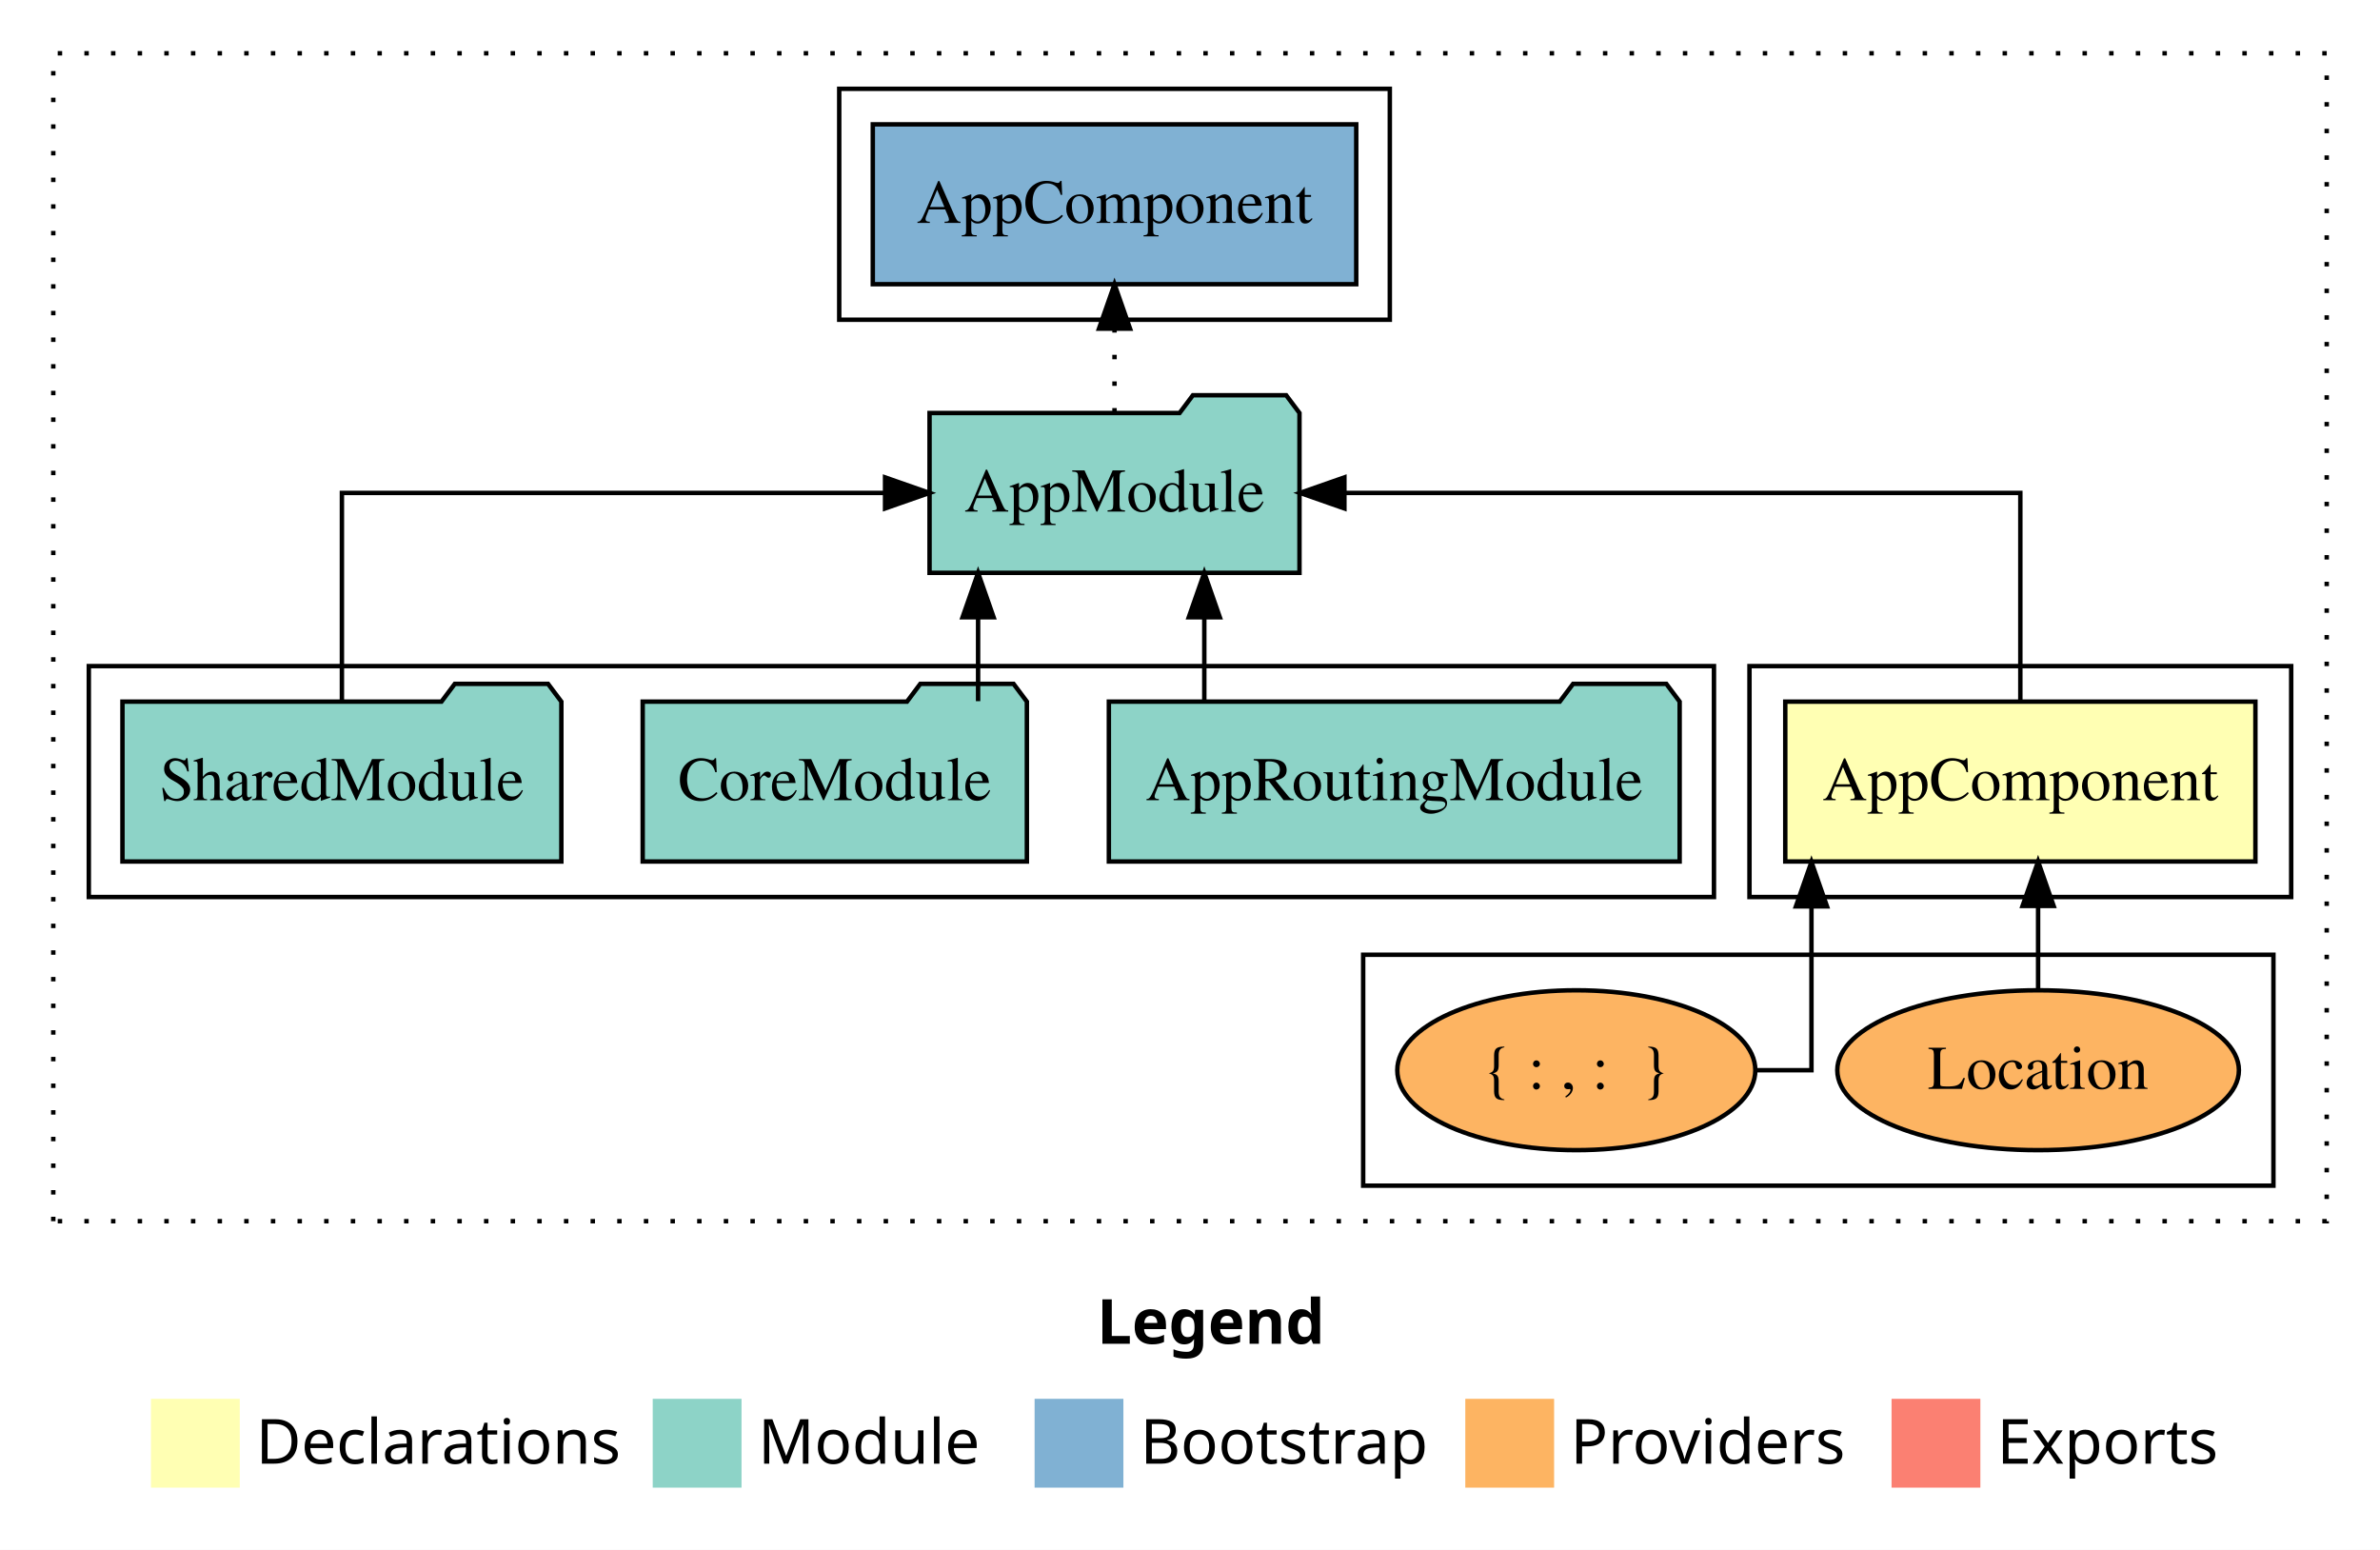
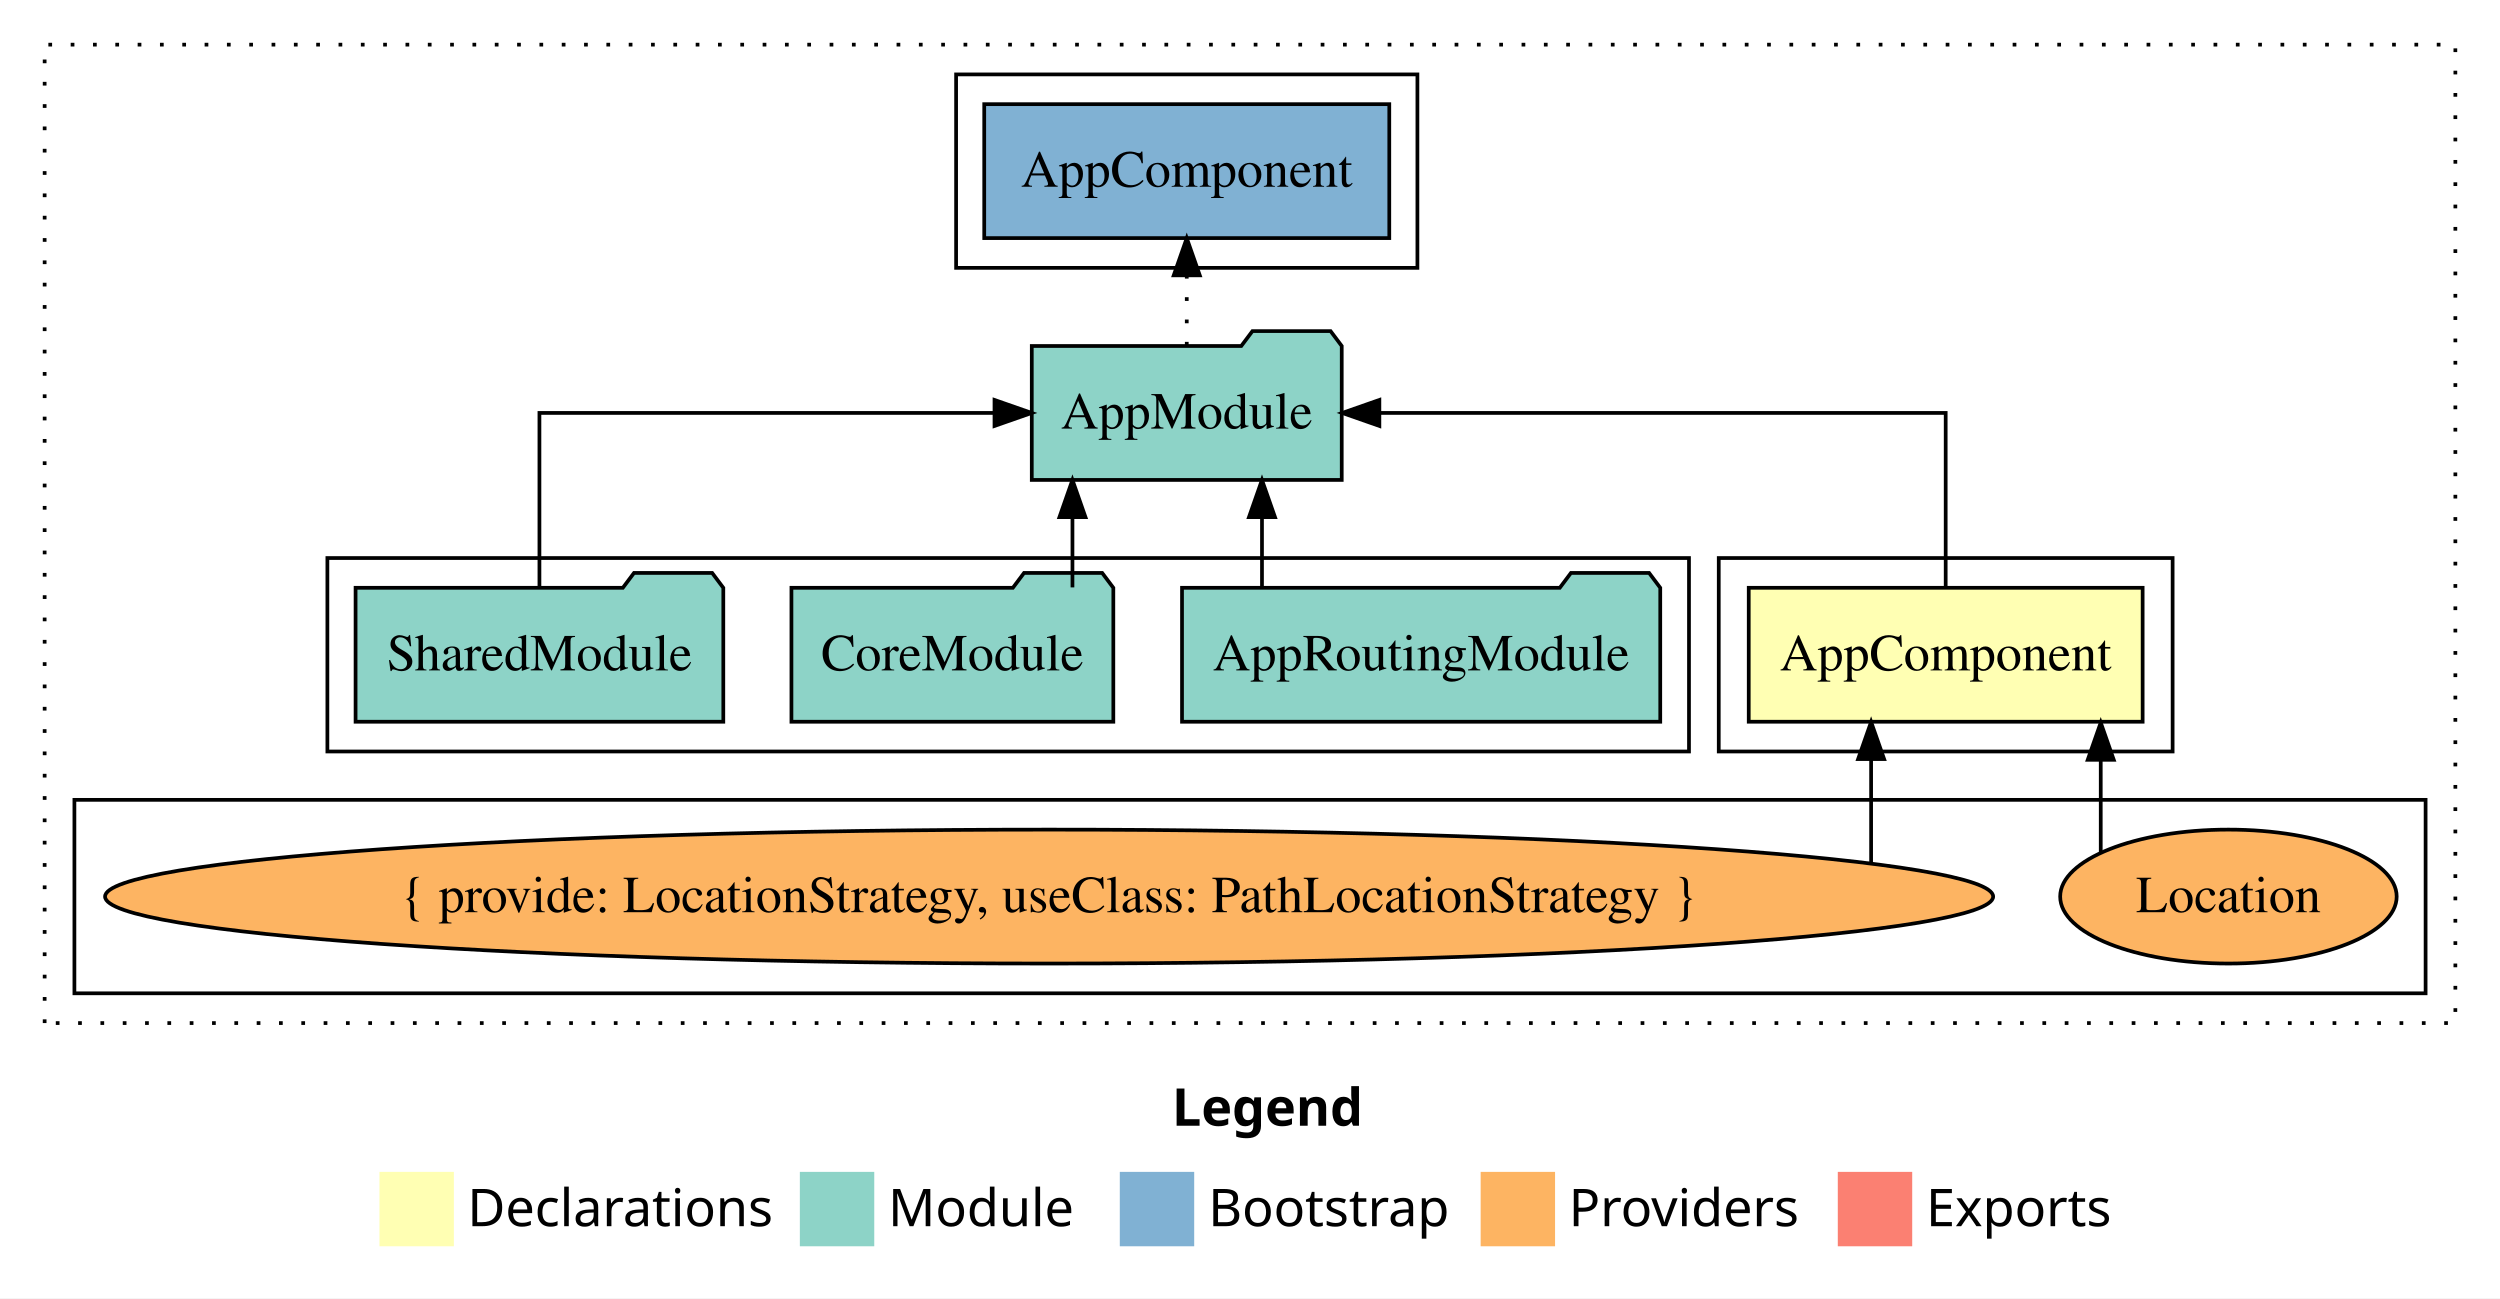
- <svg xmlns="http://www.w3.org/2000/svg" width="536pt" height="349pt" viewBox="0.00 0.00 536.00 349.00">
+ <svg xmlns="http://www.w3.org/2000/svg" width="672pt" height="349pt" viewBox="0.00 0.00 672.00 349.00">
  <g id="graph0" class="graph" transform="scale(1 1) rotate(0) translate(4 345)">
-     <polygon fill="#ffffff" stroke="transparent" points="-4,4 -4,-345 532,-345 532,4 -4,4" />
-     <text text-anchor="start" x="243.009" y="-42.4" font-family="sans-serif" font-weight="bold" font-size="14.00" fill="#000000">Legend</text>
-     <polygon fill="#ffffb3" stroke="transparent" points="30,-10 30,-30 50,-30 50,-10 30,-10" />
-     <text text-anchor="start" x="53.629" y="-15.4" font-family="sans-serif" font-size="14.00" fill="#000000">  Declarations</text>
-     <polygon fill="#8dd3c7" stroke="transparent" points="143,-10 143,-30 163,-30 163,-10 143,-10" />
-     <text text-anchor="start" x="166.725" y="-15.4" font-family="sans-serif" font-size="14.00" fill="#000000">  Module</text>
-     <polygon fill="#80b1d3" stroke="transparent" points="229,-10 229,-30 249,-30 249,-10 229,-10" />
-     <text text-anchor="start" x="252.781" y="-15.4" font-family="sans-serif" font-size="14.00" fill="#000000">  Bootstrap</text>
-     <polygon fill="#fdb462" stroke="transparent" points="326,-10 326,-30 346,-30 346,-10 326,-10" />
-     <text text-anchor="start" x="349.673" y="-15.4" font-family="sans-serif" font-size="14.00" fill="#000000">  Providers</text>
-     <polygon fill="#fb8072" stroke="transparent" points="422,-10 422,-30 442,-30 442,-10 422,-10" />
-     <text text-anchor="start" x="445.726" y="-15.4" font-family="sans-serif" font-size="14.00" fill="#000000">  Exports</text>
+     <polygon fill="#ffffff" stroke="transparent" points="-4,4 -4,-345 668,-345 668,4 -4,4" />
+     <text text-anchor="start" x="311.009" y="-42.4" font-family="sans-serif" font-weight="bold" font-size="14.00" fill="#000000">Legend</text>
+     <polygon fill="#ffffb3" stroke="transparent" points="98,-10 98,-30 118,-30 118,-10 98,-10" />
+     <text text-anchor="start" x="121.629" y="-15.4" font-family="sans-serif" font-size="14.00" fill="#000000">  Declarations</text>
+     <polygon fill="#8dd3c7" stroke="transparent" points="211,-10 211,-30 231,-30 231,-10 211,-10" />
+     <text text-anchor="start" x="234.725" y="-15.4" font-family="sans-serif" font-size="14.00" fill="#000000">  Module</text>
+     <polygon fill="#80b1d3" stroke="transparent" points="297,-10 297,-30 317,-30 317,-10 297,-10" />
+     <text text-anchor="start" x="320.781" y="-15.4" font-family="sans-serif" font-size="14.00" fill="#000000">  Bootstrap</text>
+     <polygon fill="#fdb462" stroke="transparent" points="394,-10 394,-30 414,-30 414,-10 394,-10" />
+     <text text-anchor="start" x="417.673" y="-15.4" font-family="sans-serif" font-size="14.00" fill="#000000">  Providers</text>
+     <polygon fill="#fb8072" stroke="transparent" points="490,-10 490,-30 510,-30 510,-10 490,-10" />
+     <text text-anchor="start" x="513.726" y="-15.4" font-family="sans-serif" font-size="14.00" fill="#000000">  Exports</text>
    <g id="clust1" class="cluster">
-       <polygon fill="none" stroke="#000000" stroke-dasharray="1,5" points="8,-70 8,-333 520,-333 520,-70 8,-70" />
+       <polygon fill="none" stroke="#000000" stroke-dasharray="1,5" points="8,-70 8,-333 656,-333 656,-70 8,-70" />
    </g>
    <g id="clust2" class="cluster">
-       <polygon fill="none" stroke="#000000" points="390,-143 390,-195 512,-195 512,-143 390,-143" />
+       <polygon fill="none" stroke="#000000" points="458,-143 458,-195 580,-195 580,-143 458,-143" />
    </g>
    <g id="clust3" class="cluster">
-       <polygon fill="none" stroke="#000000" points="303,-78 303,-130 508,-130 508,-78 303,-78" />
+       <polygon fill="none" stroke="#000000" points="16,-78 16,-130 648,-130 648,-78 16,-78" />
    </g>
    <g id="clust4" class="cluster">
-       <polygon fill="none" stroke="#000000" points="16,-143 16,-195 382,-195 382,-143 16,-143" />
+       <polygon fill="none" stroke="#000000" points="84,-143 84,-195 450,-195 450,-143 84,-143" />
    </g>
    <g id="clust6" class="cluster">
-       <polygon fill="none" stroke="#000000" points="185,-273 185,-325 309,-325 309,-273 185,-273" />
+       <polygon fill="none" stroke="#000000" points="253,-273 253,-325 377,-325 377,-273 253,-273" />
    </g>
    <g id="node1" class="node">
-       <polygon fill="#ffffb3" stroke="#000000" points="503.94,-187 398.06,-187 398.06,-151 503.94,-151 503.94,-187" />
-       <text text-anchor="middle" x="451" y="-164.8" font-family="Times,serif" font-size="14.00" fill="#000000">AppComponent</text>
+       <polygon fill="#ffffb3" stroke="#000000" points="571.94,-187 466.06,-187 466.06,-151 571.94,-151 571.94,-187" />
+       <text text-anchor="middle" x="519" y="-164.8" font-family="Times,serif" font-size="14.00" fill="#000000">AppComponent</text>
    </g>
    <g id="node2" class="node">
-       <polygon fill="#8dd3c7" stroke="#000000" points="288.657,-252 285.657,-256 264.657,-256 261.657,-252 205.343,-252 205.343,-216 288.657,-216 288.657,-252" />
-       <text text-anchor="middle" x="247" y="-229.8" font-family="Times,serif" font-size="14.00" fill="#000000">AppModule</text>
+       <polygon fill="#8dd3c7" stroke="#000000" points="356.657,-252 353.657,-256 332.657,-256 329.657,-252 273.343,-252 273.343,-216 356.657,-216 356.657,-252" />
+       <text text-anchor="middle" x="315" y="-229.8" font-family="Times,serif" font-size="14.00" fill="#000000">AppModule</text>
    </g>
    <g id="edge1" class="edge">
-       <path fill="none" stroke="#000000" d="M451,-187.106C451,-206.339 451,-234 451,-234 451,-234 298.775,-234 298.775,-234" />
-       <polygon fill="#000000" stroke="#000000" points="298.775,-230.5 288.775,-234 298.775,-237.5 298.775,-230.5" />
+       <path fill="none" stroke="#000000" d="M519,-187.106C519,-206.339 519,-234 519,-234 519,-234 366.775,-234 366.775,-234" />
+       <polygon fill="#000000" stroke="#000000" points="366.775,-230.5 356.775,-234 366.775,-237.5 366.775,-230.5" />
    </g>
    <g id="node8" class="node">
-       <polygon fill="#80b1d3" stroke="#000000" points="301.439,-317 192.561,-317 192.561,-281 301.439,-281 301.439,-317" />
-       <text text-anchor="middle" x="247" y="-294.8" font-family="Times,serif" font-size="14.00" fill="#000000">AppComponent </text>
+       <polygon fill="#80b1d3" stroke="#000000" points="369.439,-317 260.561,-317 260.561,-281 369.439,-281 369.439,-317" />
+       <text text-anchor="middle" x="315" y="-294.8" font-family="Times,serif" font-size="14.00" fill="#000000">AppComponent </text>
    </g>
    <g id="edge7" class="edge">
-       <path fill="none" stroke="#000000" stroke-dasharray="1,5" d="M247,-252.106C247,-252.106 247,-270.991 247,-270.991" />
-       <polygon fill="#000000" stroke="#000000" points="243.5,-270.991 247,-280.991 250.5,-270.991 243.5,-270.991" />
+       <path fill="none" stroke="#000000" stroke-dasharray="1,5" d="M315,-252.106C315,-252.106 315,-270.991 315,-270.991" />
+       <polygon fill="#000000" stroke="#000000" points="311.5,-270.991 315,-280.991 318.5,-270.991 311.5,-270.991" />
    </g>
    <g id="node3" class="node">
-       <ellipse fill="#fdb462" stroke="#000000" cx="455" cy="-104" rx="45.225" ry="18" />
-       <text text-anchor="middle" x="455" y="-99.8" font-family="Times,serif" font-size="14.00" fill="#000000">Location</text>
+       <ellipse fill="#fdb462" stroke="#000000" cx="595" cy="-104" rx="45.225" ry="18" />
+       <text text-anchor="middle" x="595" y="-99.8" font-family="Times,serif" font-size="14.00" fill="#000000">Location</text>
    </g>
    <g id="edge2" class="edge">
-       <path fill="none" stroke="#000000" d="M455,-122.106C455,-122.106 455,-140.991 455,-140.991" />
-       <polygon fill="#000000" stroke="#000000" points="451.5,-140.991 455,-150.991 458.5,-140.991 451.5,-140.991" />
+       <path fill="none" stroke="#000000" d="M560.679,-115.922C560.679,-115.922 560.679,-140.767 560.679,-140.767" />
+       <polygon fill="#000000" stroke="#000000" points="557.179,-140.767 560.679,-150.767 564.179,-140.767 557.179,-140.767" />
    </g>
    <g id="node4" class="node">
-       <ellipse fill="#fdb462" stroke="#000000" cx="351" cy="-104" rx="40.317" ry="18" />
-       <text text-anchor="middle" x="351" y="-99.8" font-family="Times,serif" font-size="14.00" fill="#000000">{ : , :  }</text>
+       <ellipse fill="#fdb462" stroke="#000000" cx="278" cy="-104" rx="253.759" ry="18" />
+       <text text-anchor="middle" x="278" y="-99.8" font-family="Times,serif" font-size="14.00" fill="#000000">{ provide: LocationStrategy, useClass: PathLocationStrategy }</text>
    </g>
    <g id="edge3" class="edge">
-       <path fill="none" stroke="#000000" d="M391.409,-104C398.657,-104 403.959,-104 403.959,-104 403.959,-104 403.959,-140.894 403.959,-140.894" />
-       <polygon fill="#000000" stroke="#000000" points="400.459,-140.894 403.959,-150.894 407.459,-140.894 400.459,-140.894" />
+       <path fill="none" stroke="#000000" d="M498.955,-113.038C498.955,-113.038 498.955,-140.959 498.955,-140.959" />
+       <polygon fill="#000000" stroke="#000000" points="495.455,-140.959 498.955,-150.959 502.455,-140.959 495.455,-140.959" />
    </g>
    <g id="node5" class="node">
-       <polygon fill="#8dd3c7" stroke="#000000" points="374.274,-187 371.274,-191 350.274,-191 347.274,-187 245.726,-187 245.726,-151 374.274,-151 374.274,-187" />
-       <text text-anchor="middle" x="310" y="-164.8" font-family="Times,serif" font-size="14.00" fill="#000000">AppRoutingModule</text>
+       <polygon fill="#8dd3c7" stroke="#000000" points="442.274,-187 439.274,-191 418.274,-191 415.274,-187 313.726,-187 313.726,-151 442.274,-151 442.274,-187" />
+       <text text-anchor="middle" x="378" y="-164.8" font-family="Times,serif" font-size="14.00" fill="#000000">AppRoutingModule</text>
    </g>
    <g id="edge4" class="edge">
-       <path fill="none" stroke="#000000" d="M267.221,-187.106C267.221,-187.106 267.221,-205.991 267.221,-205.991" />
-       <polygon fill="#000000" stroke="#000000" points="263.721,-205.991 267.221,-215.991 270.721,-205.991 263.721,-205.991" />
+       <path fill="none" stroke="#000000" d="M335.221,-187.106C335.221,-187.106 335.221,-205.991 335.221,-205.991" />
+       <polygon fill="#000000" stroke="#000000" points="331.721,-205.991 335.221,-215.991 338.721,-205.991 331.721,-205.991" />
    </g>
    <g id="node6" class="node">
-       <polygon fill="#8dd3c7" stroke="#000000" points="227.262,-187 224.262,-191 203.262,-191 200.262,-187 140.738,-187 140.738,-151 227.262,-151 227.262,-187" />
-       <text text-anchor="middle" x="184" y="-164.8" font-family="Times,serif" font-size="14.00" fill="#000000">CoreModule</text>
+       <polygon fill="#8dd3c7" stroke="#000000" points="295.262,-187 292.262,-191 271.262,-191 268.262,-187 208.738,-187 208.738,-151 295.262,-151 295.262,-187" />
+       <text text-anchor="middle" x="252" y="-164.8" font-family="Times,serif" font-size="14.00" fill="#000000">CoreModule</text>
    </g>
    <g id="edge5" class="edge">
-       <path fill="none" stroke="#000000" d="M216.276,-187.106C216.276,-187.106 216.276,-205.991 216.276,-205.991" />
-       <polygon fill="#000000" stroke="#000000" points="212.776,-205.991 216.276,-215.991 219.776,-205.991 212.776,-205.991" />
+       <path fill="none" stroke="#000000" d="M284.276,-187.106C284.276,-187.106 284.276,-205.991 284.276,-205.991" />
+       <polygon fill="#000000" stroke="#000000" points="280.776,-205.991 284.276,-215.991 287.776,-205.991 280.776,-205.991" />
    </g>
    <g id="node7" class="node">
-       <polygon fill="#8dd3c7" stroke="#000000" points="122.423,-187 119.423,-191 98.423,-191 95.423,-187 23.577,-187 23.577,-151 122.423,-151 122.423,-187" />
-       <text text-anchor="middle" x="73" y="-164.8" font-family="Times,serif" font-size="14.00" fill="#000000">SharedModule</text>
+       <polygon fill="#8dd3c7" stroke="#000000" points="190.423,-187 187.423,-191 166.423,-191 163.423,-187 91.577,-187 91.577,-151 190.423,-151 190.423,-187" />
+       <text text-anchor="middle" x="141" y="-164.8" font-family="Times,serif" font-size="14.00" fill="#000000">SharedModule</text>
    </g>
    <g id="edge6" class="edge">
-       <path fill="none" stroke="#000000" d="M73,-187.106C73,-206.339 73,-234 73,-234 73,-234 195.323,-234 195.323,-234" />
-       <polygon fill="#000000" stroke="#000000" points="195.323,-237.5 205.323,-234 195.323,-230.5 195.323,-237.5" />
+       <path fill="none" stroke="#000000" d="M141,-187.106C141,-206.339 141,-234 141,-234 141,-234 263.323,-234 263.323,-234" />
+       <polygon fill="#000000" stroke="#000000" points="263.323,-237.5 273.323,-234 263.323,-230.5 263.323,-237.5" />
    </g>
  </g>
</svg>
